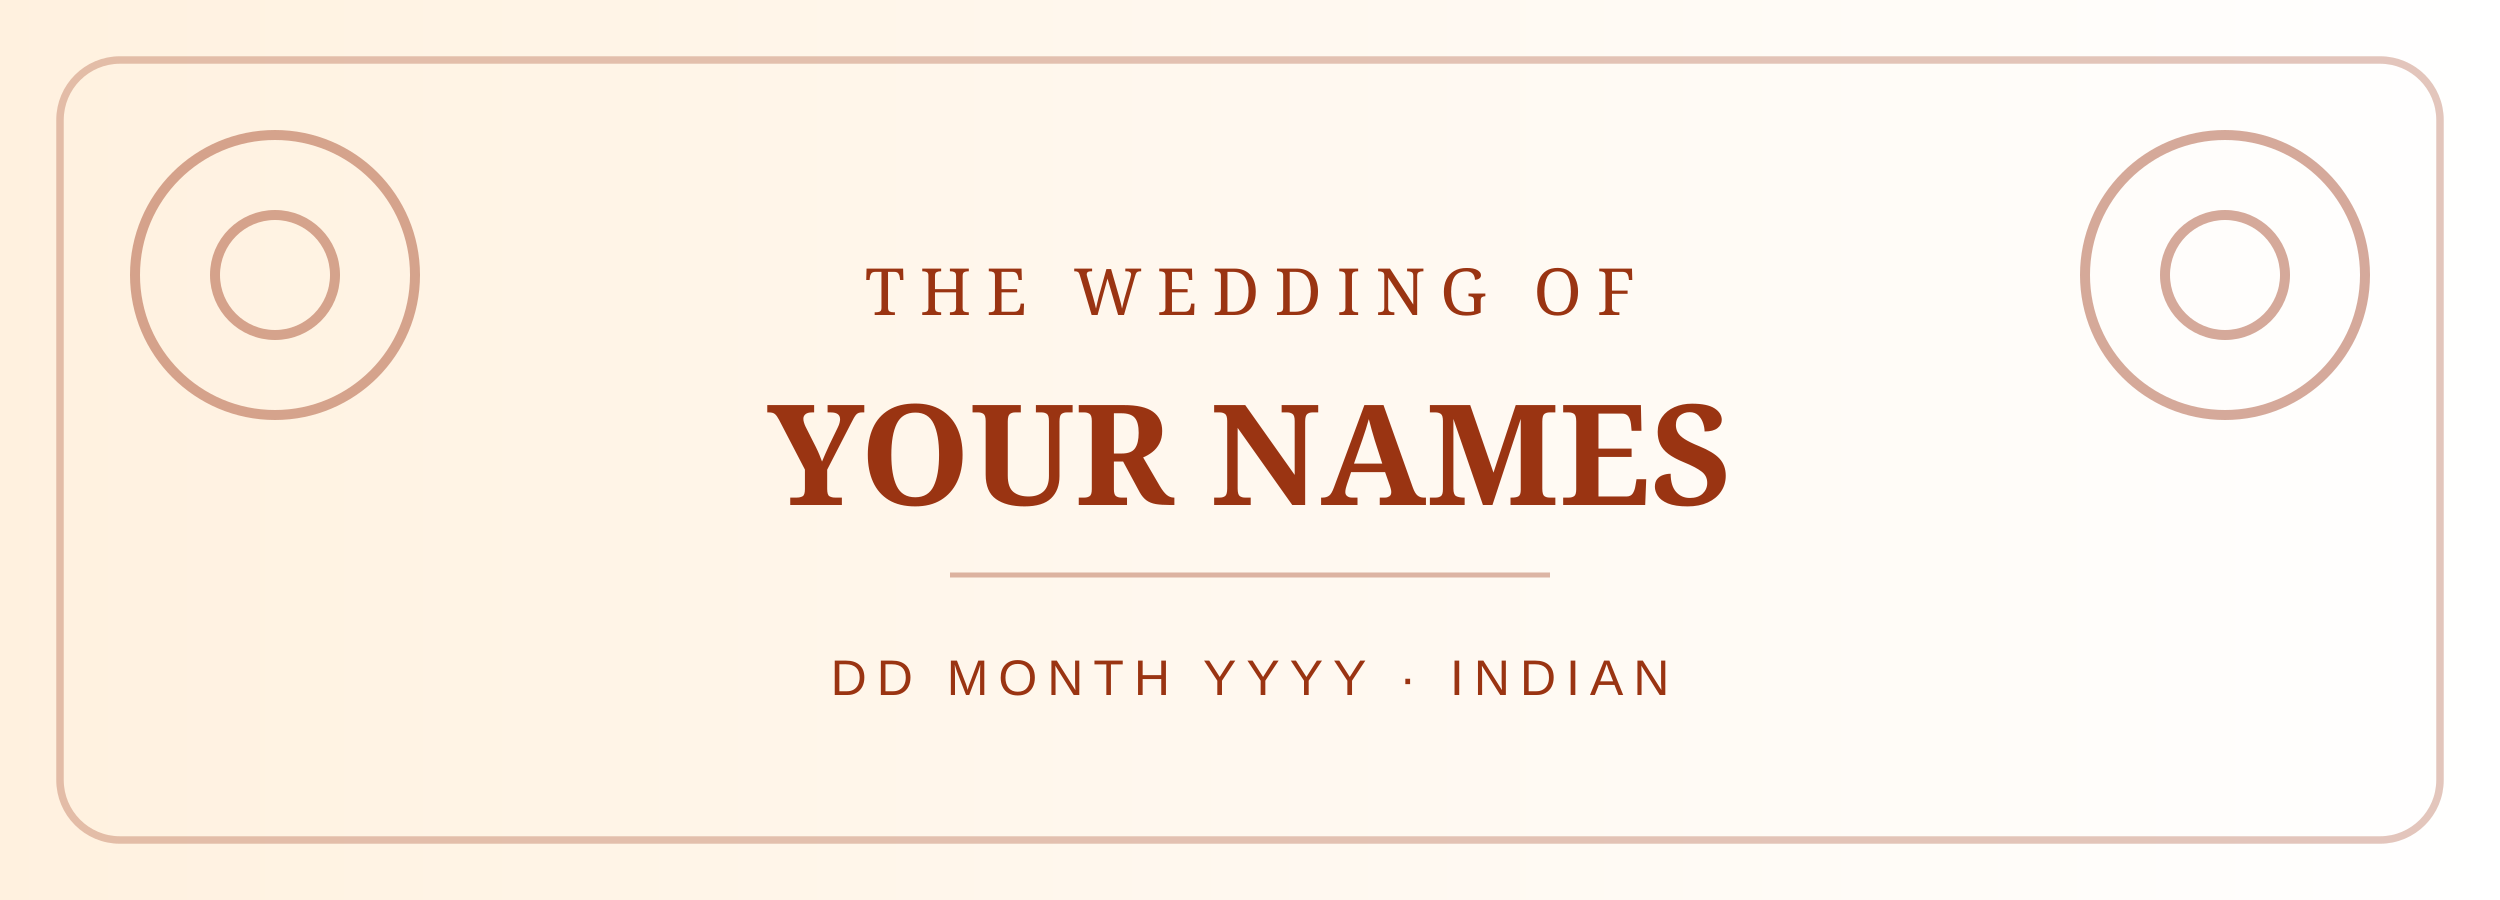
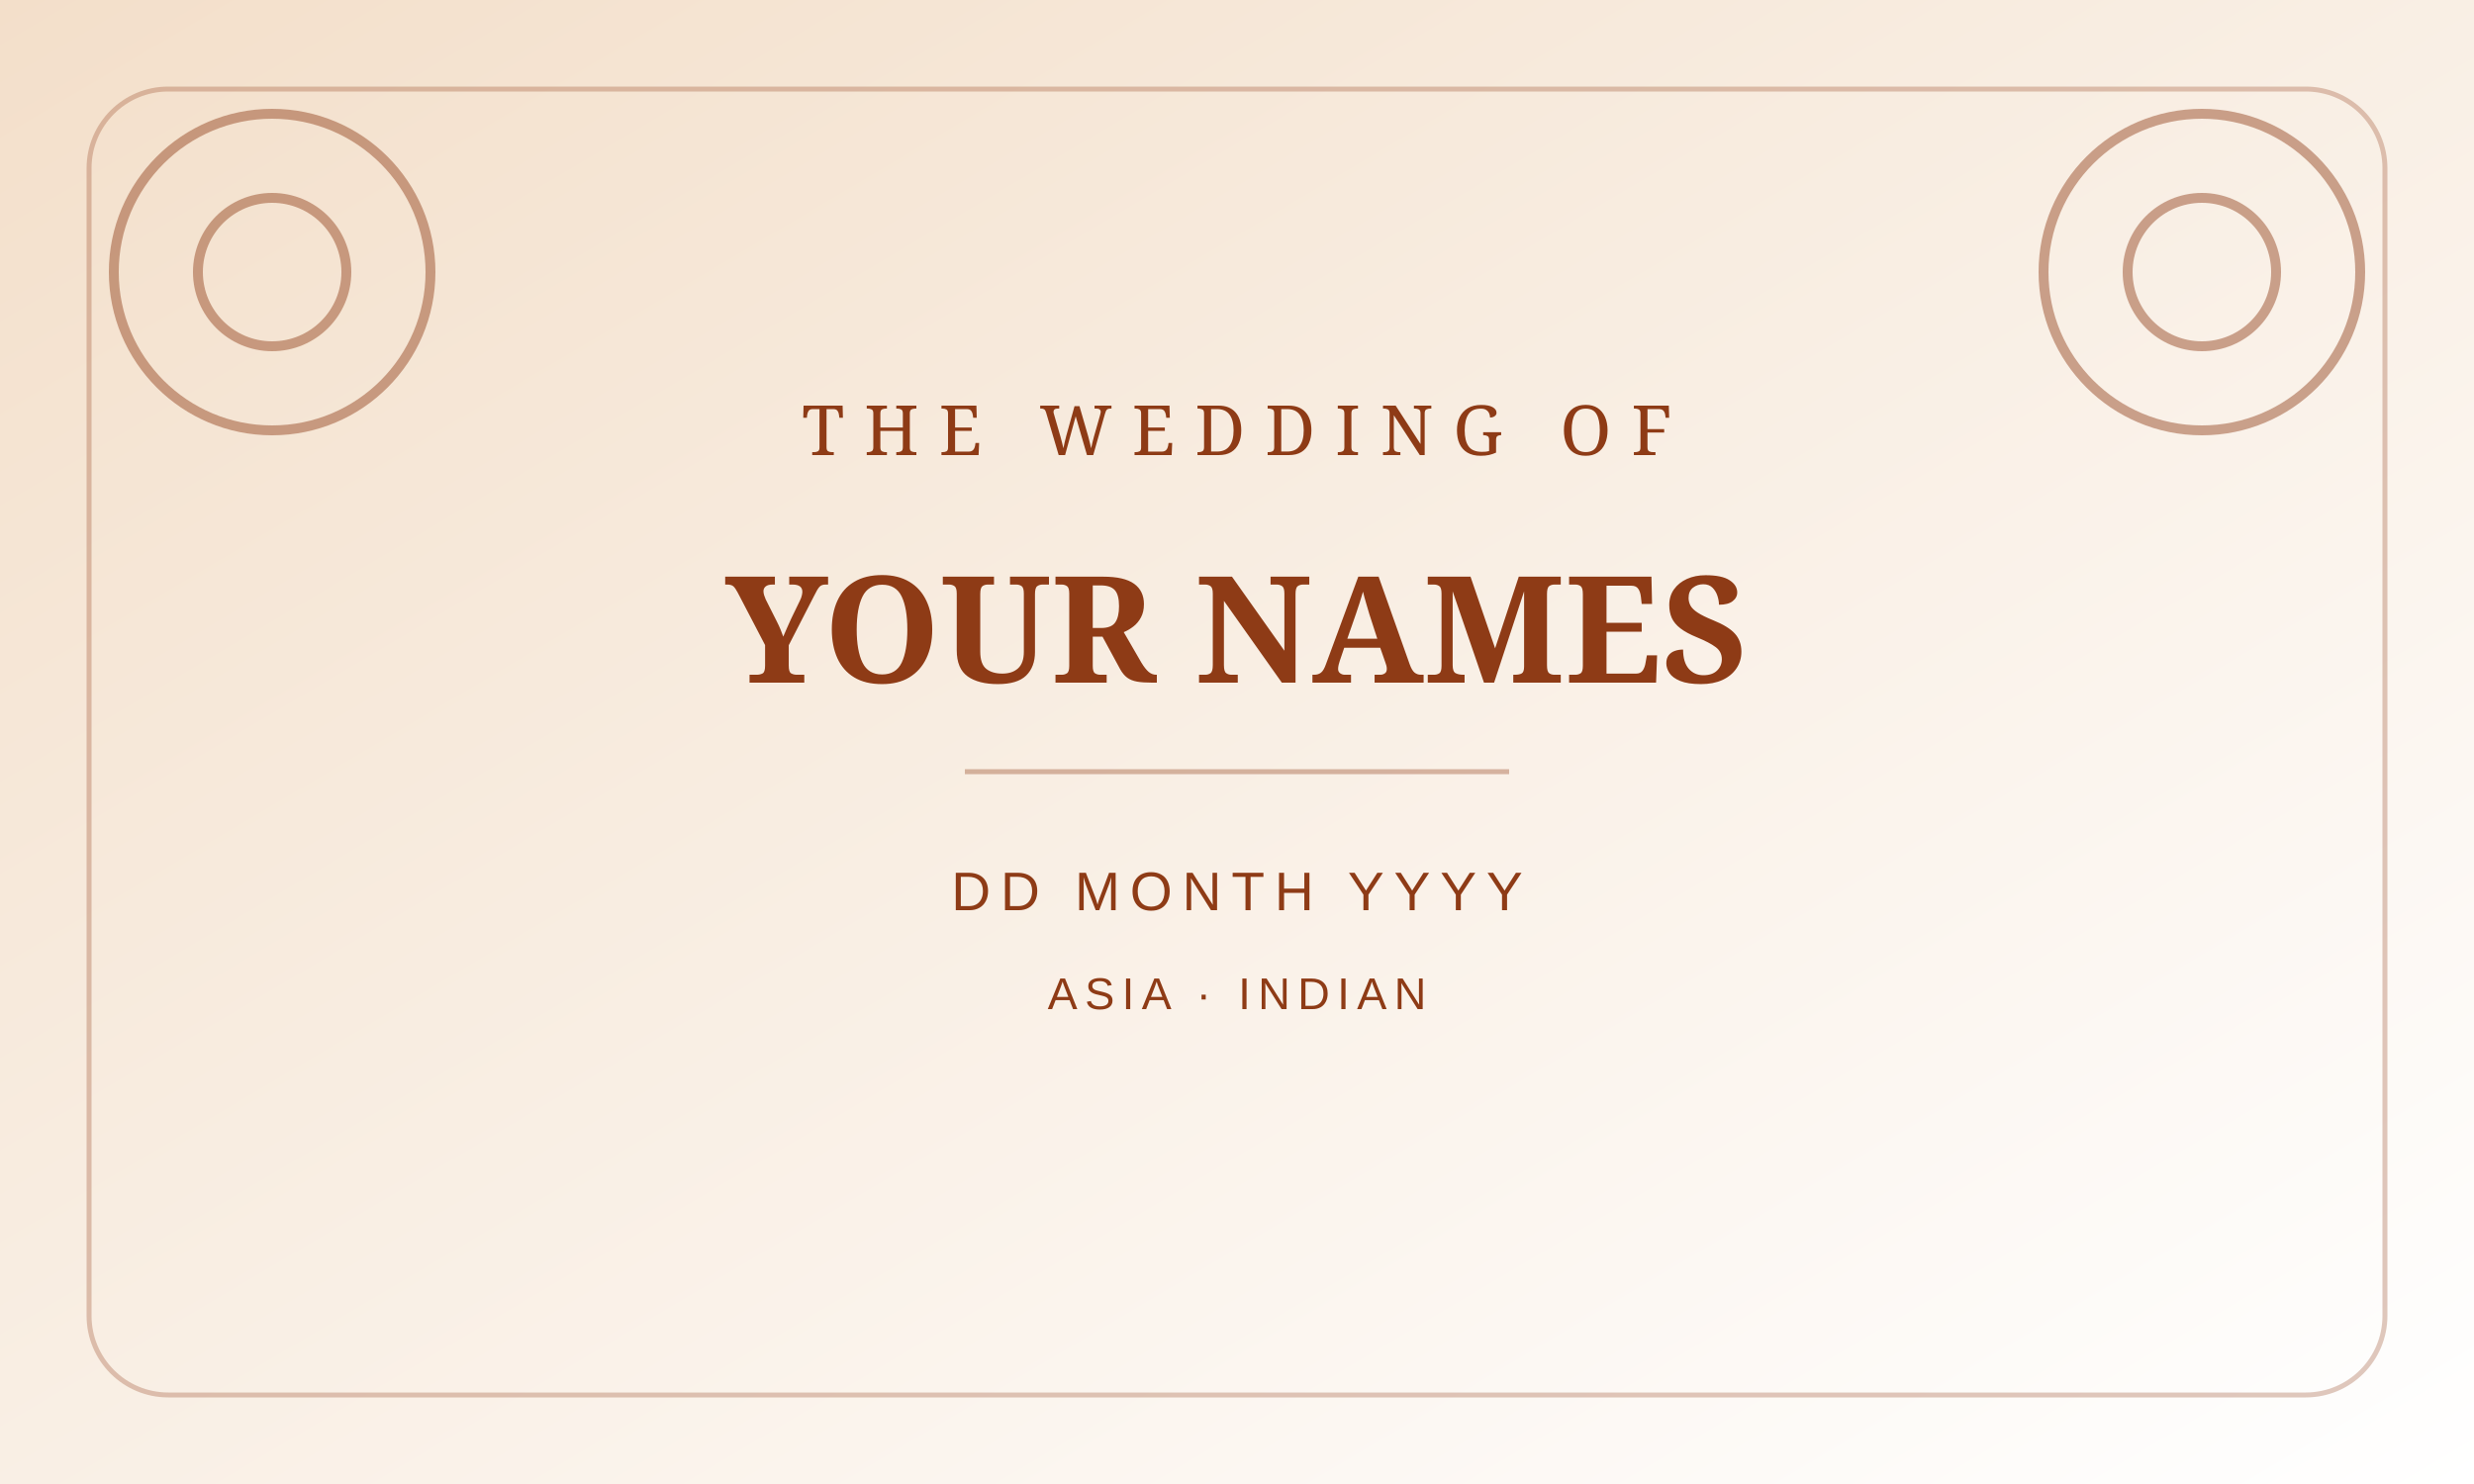
- <svg xmlns="http://www.w3.org/2000/svg" viewBox="0 0 500 180" role="img" aria-label="Indian Celebration wedding invitation visual">
+ <svg xmlns="http://www.w3.org/2000/svg" viewBox="0 0 500 300">
  <defs>
-     <linearGradient id="g" x1="0" x2="1">
-       <stop stop-color="#fff1df" />
+     <linearGradient id="bg" x1="0" y1="0" x2="1" y2="1">
+       <stop stop-color="#f3dfca" />
      <stop offset="1" stop-color="#ffffff" />
    </linearGradient>
+     <filter id="shadow">
+       <feDropShadow dx="0" dy="5" stdDeviation="6" flood-opacity=".12" />
+     </filter>
  </defs>
-   <rect width="500" height="180" fill="url(#g)" />
-   <g fill="none" stroke="#9a3412" stroke-width="2" opacity=".42">
-     <circle cx="55" cy="55" r="28" />
-     <circle cx="55" cy="55" r="12" />
-     <circle cx="445" cy="55" r="28" />
-     <circle cx="445" cy="55" r="12" />
+   <rect width="500" height="300" fill="url(#bg)" />
+   <g fill="none" stroke="#8e3b16" opacity=".45">
+     <circle cx="55" cy="55" r="32" stroke-width="2" />
+     <circle cx="55" cy="55" r="15" stroke-width="2" />
+     <circle cx="445" cy="55" r="32" stroke-width="2" />
+     <circle cx="445" cy="55" r="15" stroke-width="2" />
  </g>
-   <rect x="12" y="12" width="476" height="156" rx="12" fill="none" stroke="#9a3412" stroke-width="1.5" opacity=".28" />
-   <text x="250" y="63" text-anchor="middle" font-family="Georgia,serif" font-size="13" fill="#9a3412" letter-spacing="3">THE WEDDING OF</text>
-   <text x="250" y="101" text-anchor="middle" font-family="Georgia,serif" font-size="28" font-weight="700" fill="#9a3412">YOUR NAMES</text>
-   <line x1="190" y1="115" x2="310" y2="115" stroke="#9a3412" opacity=".35" />
-   <text x="250" y="139" text-anchor="middle" font-family="Arial,sans-serif" font-size="10" fill="#9a3412" letter-spacing="2">DD MONTH YYYY · INDIAN</text>
+   <rect x="18" y="18" width="464" height="264" rx="16" fill="none" stroke="#8e3b16" opacity=".28" />
+   <g text-anchor="middle" fill="#8e3b16">
+     <text x="250" y="92" font-family="Georgia,serif" font-size="14" letter-spacing="4">THE WEDDING OF</text>
+     <text x="250" y="138" font-family="Georgia,serif" font-size="30" font-weight="700">YOUR NAMES</text>
+     <line x1="195" y1="156" x2="305" y2="156" stroke="#8e3b16" opacity=".35" />
+     <text x="250" y="184" font-family="Arial,sans-serif" font-size="11" letter-spacing="2">DD MONTH YYYY</text>
+     <text x="250" y="204" font-family="Arial,sans-serif" font-size="9" letter-spacing="1.5">ASIA · INDIAN</text>
+   </g>
</svg>
